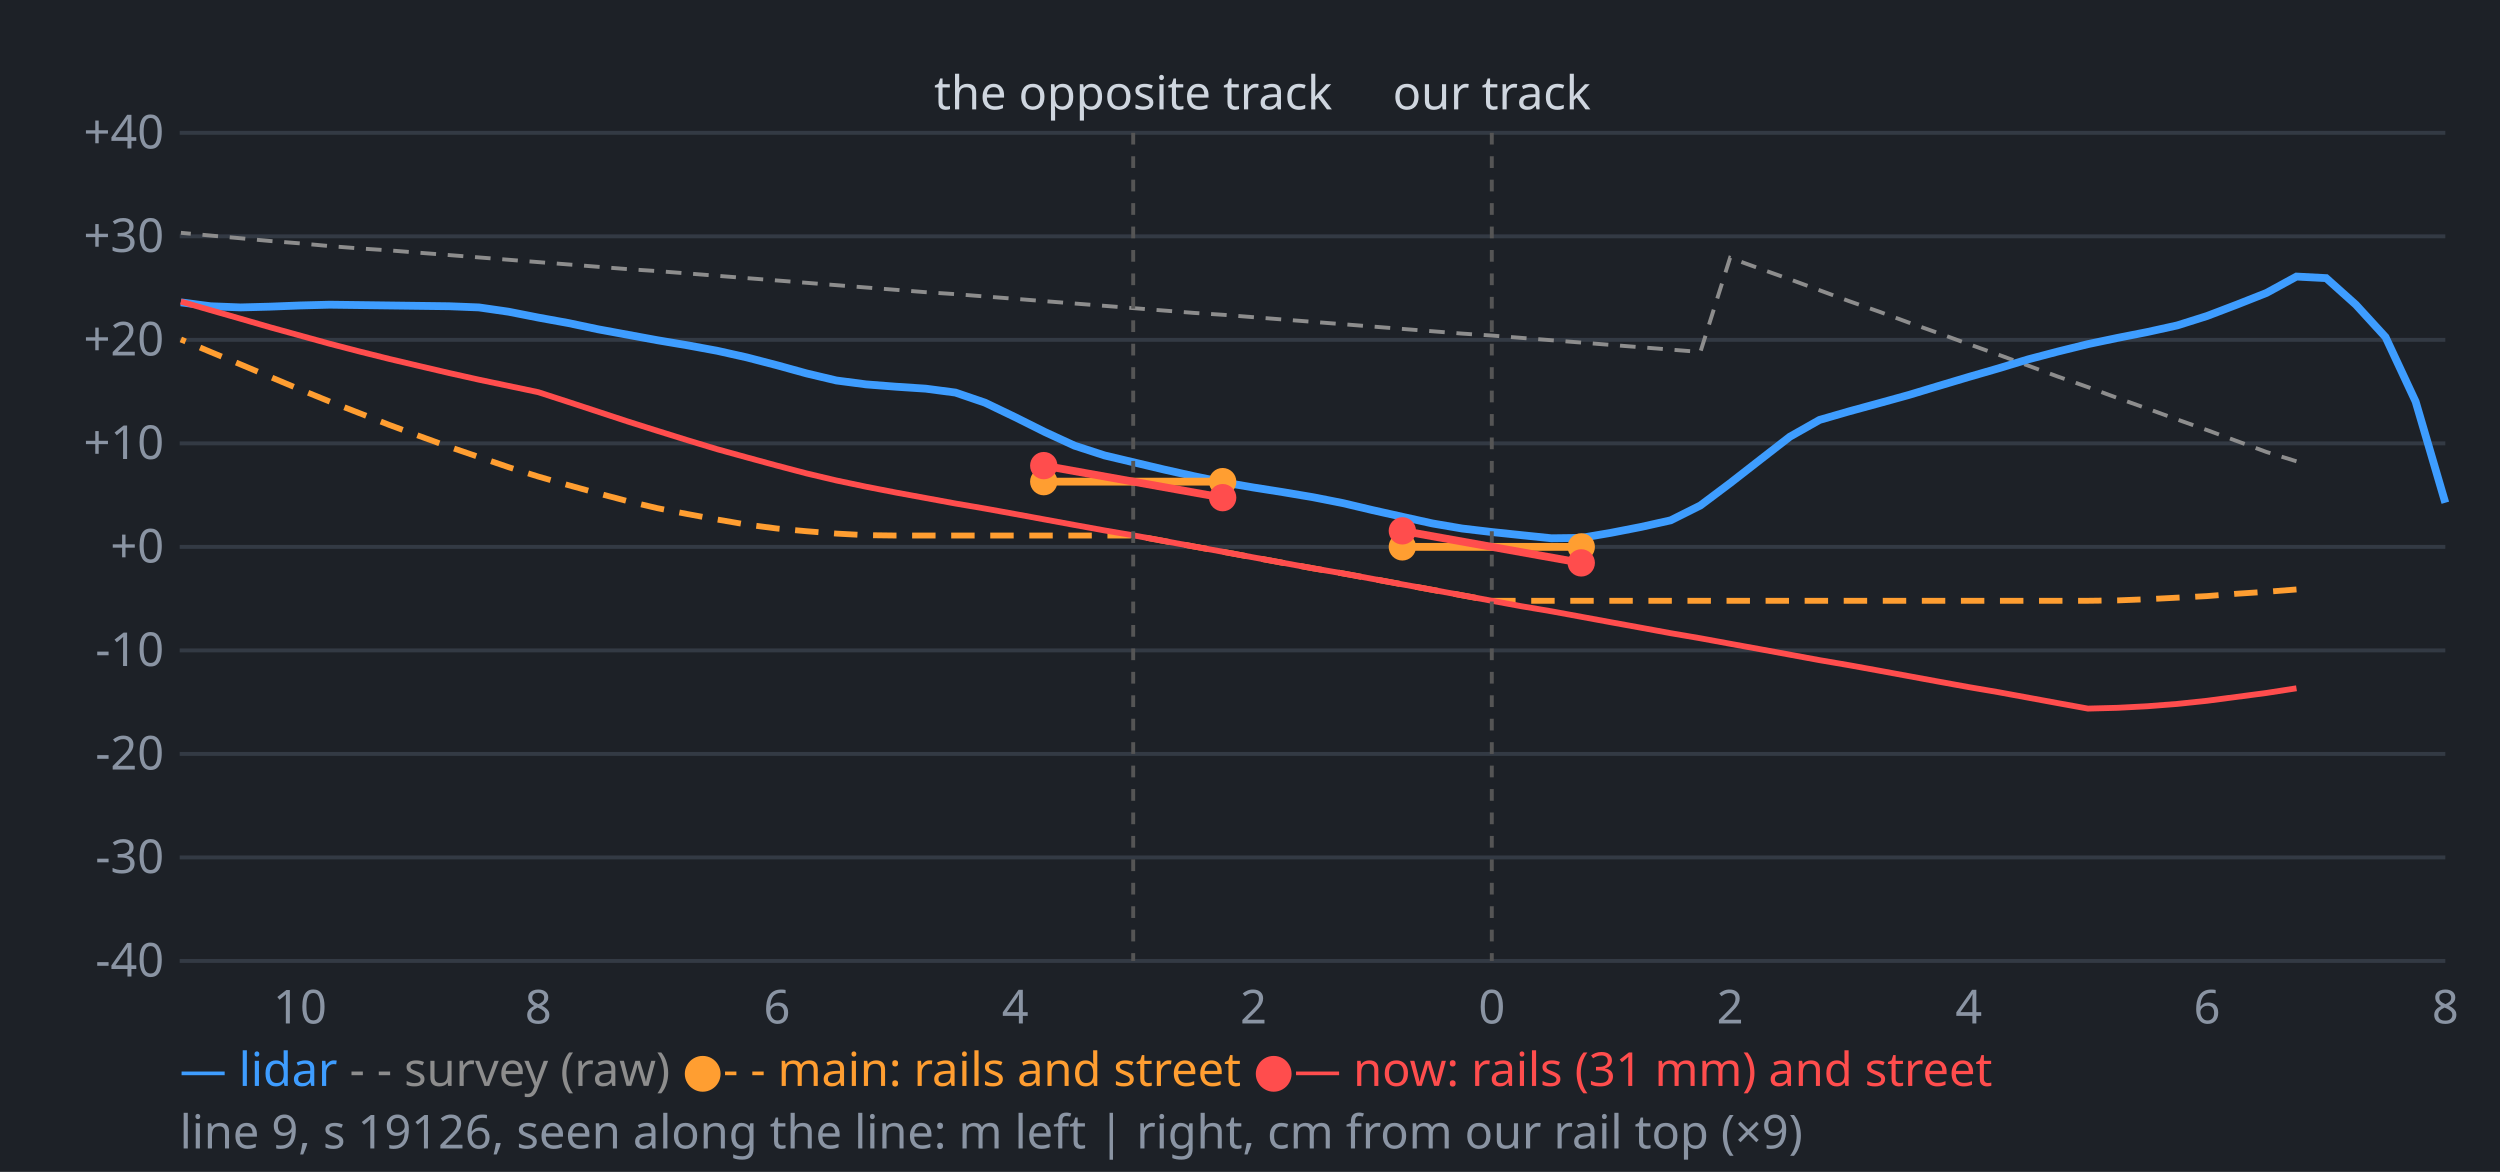
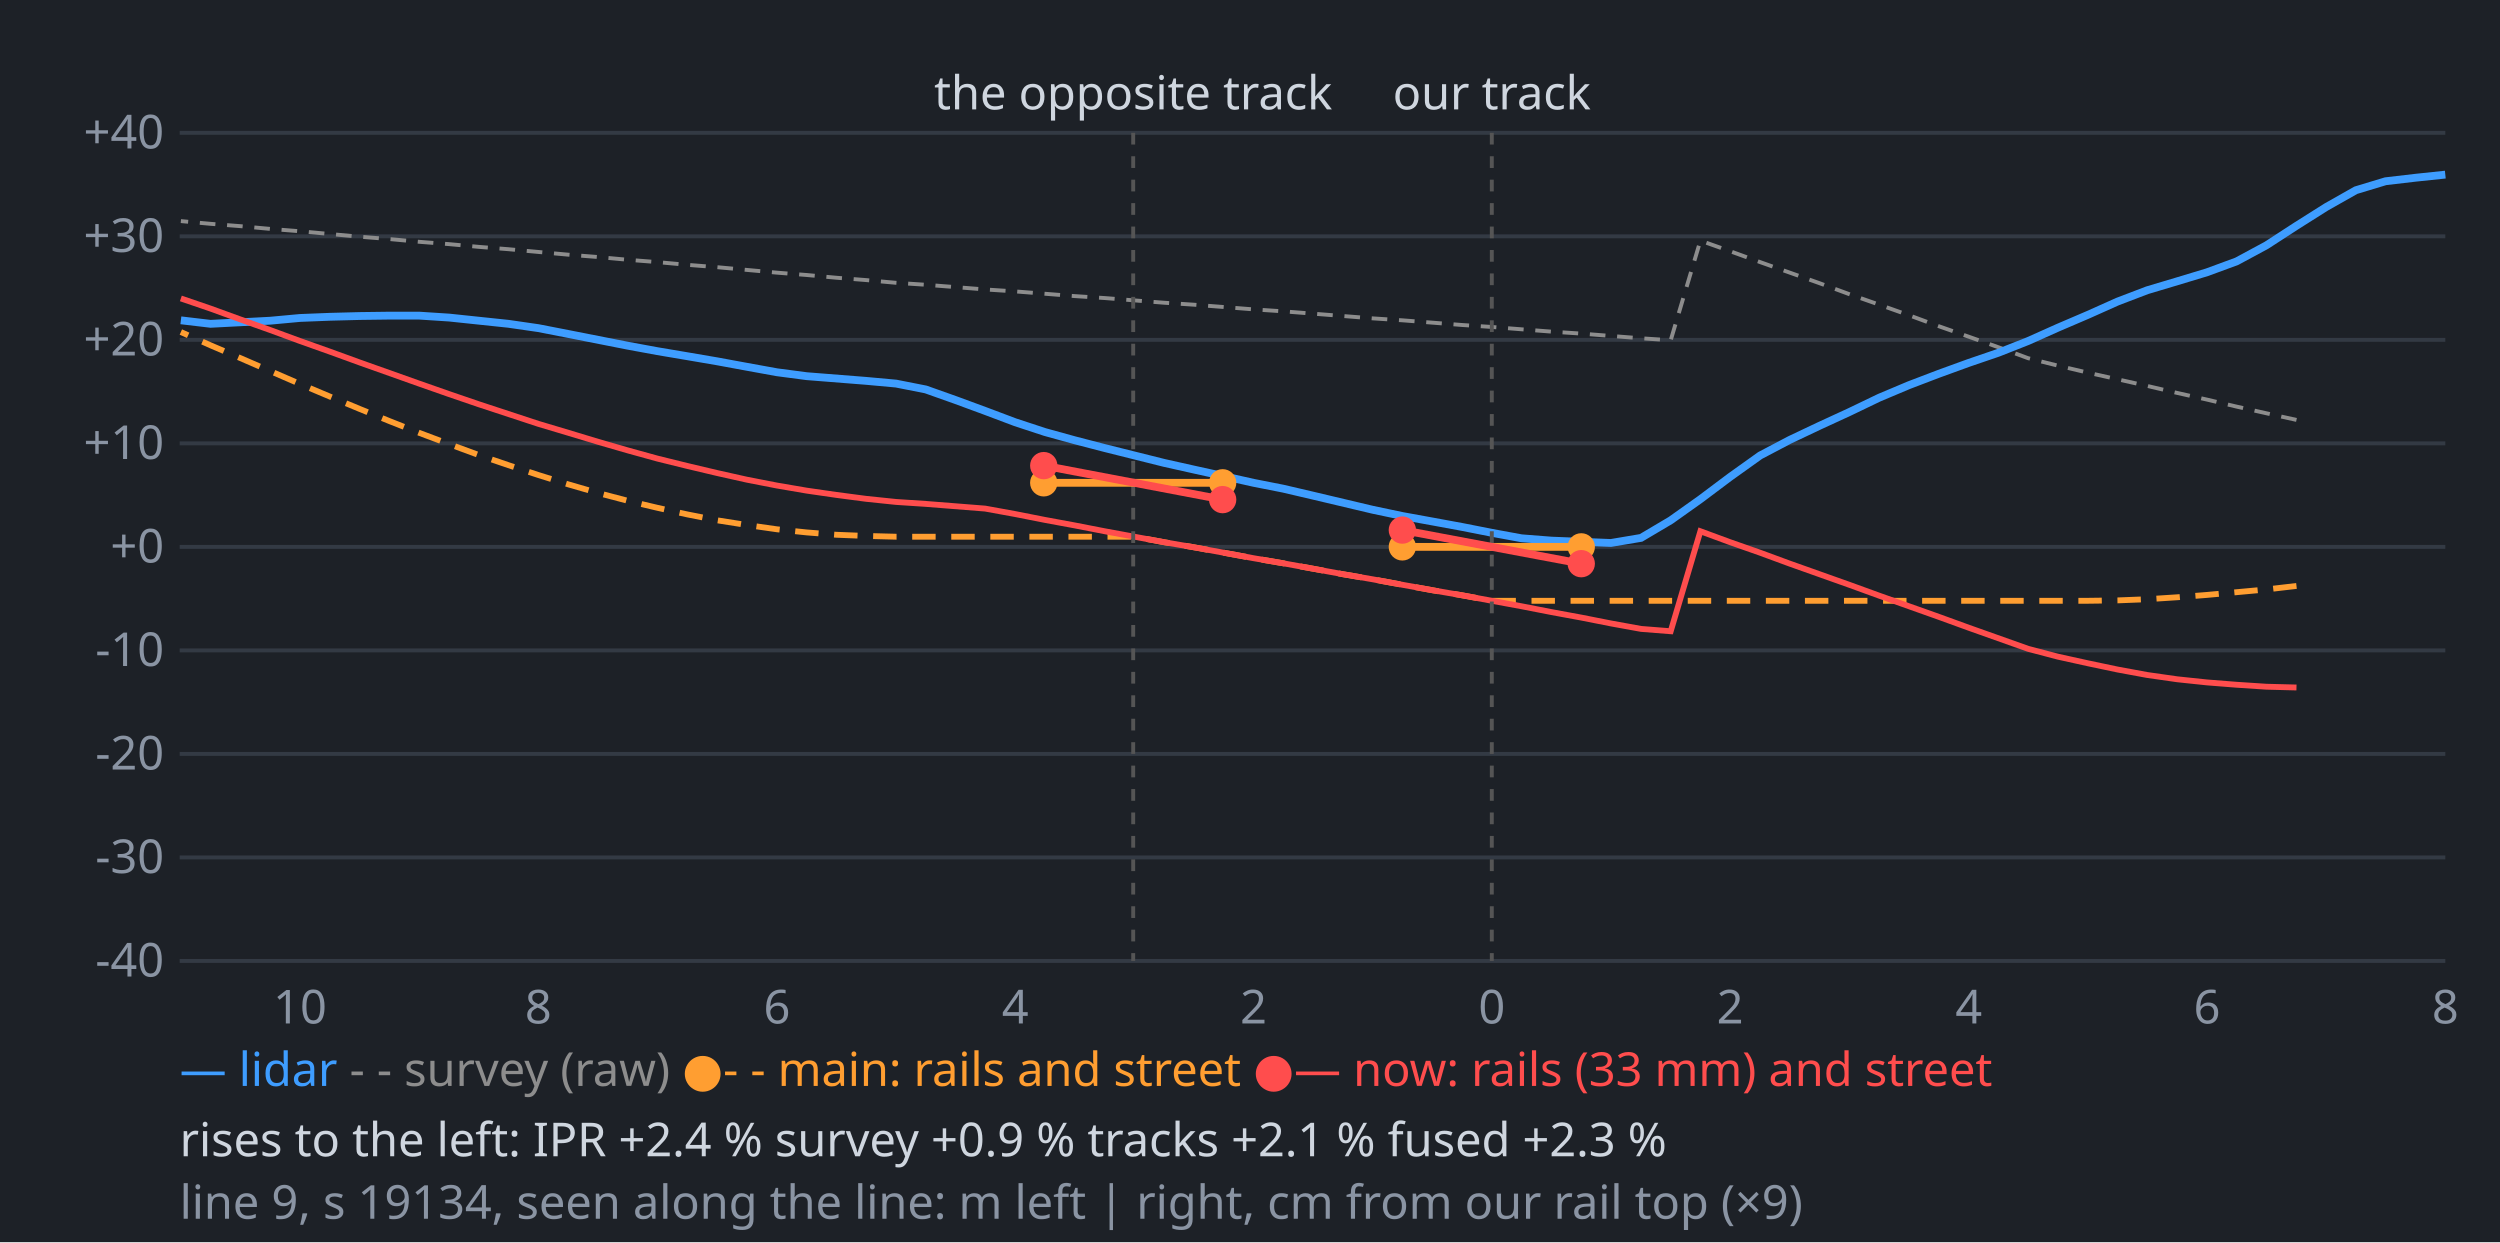
- <svg xmlns="http://www.w3.org/2000/svg" viewBox="0 0 640 300" font-family="sans-serif" font-size="12">
-   <rect width="640" height="300" fill="#1d2127" />
+ <svg xmlns="http://www.w3.org/2000/svg" viewBox="0 0 640 318" font-family="sans-serif" font-size="12">
+   <rect width="640" height="318" fill="#1d2127" />
  <line x1="46" x2="626" y1="246.0" y2="246.0" stroke="#333a44" />
  <text x="42" y="250.0" fill="#8a94a3" text-anchor="end">-40</text>
  <line x1="46" x2="626" y1="219.5" y2="219.5" stroke="#333a44" />
  <text x="42" y="223.5" fill="#8a94a3" text-anchor="end">-30</text>
  <line x1="46" x2="626" y1="193.0" y2="193.0" stroke="#333a44" />
  <text x="42" y="197.0" fill="#8a94a3" text-anchor="end">-20</text>
  <line x1="46" x2="626" y1="166.5" y2="166.5" stroke="#333a44" />
  <text x="42" y="170.5" fill="#8a94a3" text-anchor="end">-10</text>
  <line x1="46" x2="626" y1="140.0" y2="140.0" stroke="#333a44" />
  <text x="42" y="144.0" fill="#8a94a3" text-anchor="end">+0</text>
  <line x1="46" x2="626" y1="113.5" y2="113.5" stroke="#333a44" />
  <text x="42" y="117.5" fill="#8a94a3" text-anchor="end">+10</text>
  <line x1="46" x2="626" y1="87.0" y2="87.0" stroke="#333a44" />
  <text x="42" y="91.0" fill="#8a94a3" text-anchor="end">+20</text>
  <line x1="46" x2="626" y1="60.5" y2="60.5" stroke="#333a44" />
  <text x="42" y="64.5" fill="#8a94a3" text-anchor="end">+30</text>
  <line x1="46" x2="626" y1="34.0" y2="34.0" stroke="#333a44" />
  <text x="42" y="38.0" fill="#8a94a3" text-anchor="end">+40</text>
  <text x="626.0" y="262" fill="#8a94a3" text-anchor="middle">8</text>
  <text x="565.0" y="262" fill="#8a94a3" text-anchor="middle">6</text>
  <text x="504.0" y="262" fill="#8a94a3" text-anchor="middle">4</text>
  <text x="442.9" y="262" fill="#8a94a3" text-anchor="middle">2</text>
  <text x="381.9" y="262" fill="#8a94a3" text-anchor="middle">0</text>
  <text x="320.9" y="262" fill="#8a94a3" text-anchor="middle">2</text>
  <text x="259.9" y="262" fill="#8a94a3" text-anchor="middle">4</text>
  <text x="198.9" y="262" fill="#8a94a3" text-anchor="middle">6</text>
  <text x="137.8" y="262" fill="#8a94a3" text-anchor="middle">8</text>
  <text x="76.8" y="262" fill="#8a94a3" text-anchor="middle">10</text>
-   <polyline fill="none" stroke="#8d8d8d" stroke-width="1" stroke-dasharray="4 3" points="587.9,118.1 580.2,115.7 572.6,112.9 565.0,110.1 557.4,107.4 549.7,104.6 542.1,101.9 534.5,99.1 526.8,96.4 519.2,93.6 511.6,90.8 504.0,88.1 496.3,85.3 488.7,82.6 481.1,79.8 473.4,77.1 465.8,74.3 458.2,71.5 450.6,68.8 442.9,66.0 435.3,90.1 427.7,89.5 420.1,88.9 412.4,88.3 404.8,87.7 397.2,87.1 389.5,86.5 381.9,85.9 374.3,85.4 366.7,84.8 359.0,84.2 351.4,83.6 343.8,83.0 336.2,82.4 328.5,81.8 320.9,81.2 313.3,80.6 305.6,80.1 298.0,79.5 290.4,78.9 282.8,78.3 275.1,77.7 267.5,77.1 259.9,76.5 252.2,75.9 244.6,75.3 237.0,74.8 229.4,74.2 221.7,73.6 214.1,73.0 206.5,72.4 198.9,71.8 191.2,71.2 183.6,70.6 176.0,70.0 168.3,69.4 160.7,68.9 153.1,68.3 145.5,67.7 137.8,67.1 130.2,66.5 122.6,65.9 115.0,65.3 107.3,64.7 99.7,64.1 92.1,63.6 84.4,63.0 76.8,62.3 69.2,61.7 61.6,61.0 53.9,60.3 46.3,59.6" />
-   <polyline fill="none" stroke="#3e9dff" stroke-width="2" points="626.0,128.7 618.4,102.8 610.7,86.3 603.1,78.0 595.5,71.2 587.9,70.8 580.2,75.0 572.6,78.0 565.0,80.9 557.4,83.3 549.7,85.0 542.1,86.5 534.5,88.1 526.8,90.0 519.2,92.0 511.6,94.3 504.0,96.5 496.3,98.8 488.7,101.1 481.1,103.2 473.4,105.3 465.8,107.5 458.2,111.8 450.6,117.7 442.9,123.7 435.3,129.4 427.7,133.2 420.1,134.9 412.4,136.4 404.8,137.7 397.2,137.8 389.5,137.0 381.9,136.2 374.3,135.3 366.7,134.0 359.0,132.3 351.4,130.6 343.8,128.8 336.2,127.3 328.5,126.0 320.9,124.8 313.3,123.5 305.6,121.9 298.0,120.2 290.4,118.4 282.8,116.6 275.1,114.1 267.5,110.6 259.9,106.8 252.2,103.1 244.6,100.5 237.0,99.5 229.4,99.0 221.7,98.4 214.1,97.4 206.5,95.6 198.9,93.5 191.2,91.5 183.6,89.8 176.0,88.4 168.3,87.1 160.7,85.7 153.1,84.3 145.5,82.7 137.8,81.3 130.2,79.8 122.6,78.7 115.0,78.4 107.3,78.3 99.7,78.2 92.1,78.1 84.4,78.0 76.8,78.2 69.2,78.5 61.6,78.7 53.9,78.4 46.3,77.4" />
-   <polyline fill="none" stroke="#ff9e31" stroke-width="1.5" stroke-dasharray="6 4" points="587.9,150.9 580.2,151.5 572.6,152.0 565.0,152.6 557.4,153.0 549.7,153.4 542.1,153.7 534.5,153.8 526.8,153.8 519.2,153.8 511.6,153.8 504.0,153.8 496.3,153.8 488.7,153.8 481.1,153.8 473.4,153.8 465.8,153.8 458.2,153.8 450.6,153.8 442.9,153.8 435.3,153.8 427.7,153.8 420.1,153.8 412.4,153.8 404.8,153.8 397.2,153.8 389.5,153.8 381.9,153.8 374.3,152.4 366.7,151.0 359.0,149.6 351.4,148.2 343.8,146.8 336.2,145.5 328.5,144.1 320.9,142.7 313.3,141.3 305.6,139.9 298.0,138.5 290.4,137.1 282.8,137.1 275.1,137.1 267.5,137.1 259.9,137.1 252.2,137.1 244.6,137.1 237.0,137.1 229.4,137.1 221.7,137.0 214.1,136.6 206.5,136.0 198.9,135.3 191.2,134.3 183.6,133.0 176.0,131.6 168.3,130.1 160.7,128.3 153.1,126.3 145.5,124.2 137.8,122.0 130.2,119.6 122.6,117.0 115.0,114.4 107.3,111.6 99.7,108.8 92.1,105.8 84.4,102.8 76.8,99.7 69.2,96.5 61.6,93.3 53.9,90.1 46.3,86.9" />
-   <polyline fill="none" stroke="#ff4d4d" stroke-width="1.5" points="587.9,176.2 580.2,177.4 572.6,178.4 565.0,179.4 557.4,180.2 549.7,180.8 542.1,181.2 534.5,181.4 526.8,180.0 519.2,178.6 511.6,177.2 504.0,175.9 496.3,174.5 488.7,173.1 481.1,171.7 473.4,170.3 465.8,169.0 458.2,167.6 450.6,166.2 442.9,164.8 435.3,163.4 427.7,162.1 420.1,160.7 412.4,159.3 404.8,157.9 397.2,156.5 389.5,155.2 381.9,153.8 374.3,152.4 366.7,151.0 359.0,149.6 351.4,148.2 343.8,146.8 336.2,145.5 328.5,144.1 320.9,142.7 313.3,141.3 305.6,139.9 298.0,138.5 290.4,137.1 282.8,135.8 275.1,134.4 267.5,133.0 259.9,131.6 252.2,130.2 244.6,128.9 237.0,127.5 229.4,126.1 221.7,124.6 214.1,123.0 206.5,121.2 198.9,119.2 191.2,117.1 183.6,115.0 176.0,112.7 168.3,110.3 160.7,107.9 153.1,105.4 145.5,102.9 137.8,100.4 130.2,98.8 122.6,97.2 115.0,95.5 107.3,93.7 99.7,91.9 92.1,90.0 84.4,88.0 76.8,85.9 69.2,83.8 61.6,81.6 53.9,79.4 46.3,77.2" />
+   <polyline fill="none" stroke="#8d8d8d" stroke-width="1" stroke-dasharray="4 3" points="587.9,107.5 580.2,105.8 572.6,104.1 565.0,102.3 557.4,100.6 549.7,98.8 542.1,97.1 534.5,95.4 526.8,93.6 519.2,91.7 511.6,88.9 504.0,86.2 496.3,83.5 488.7,80.7 481.1,78.0 473.4,75.3 465.8,72.5 458.2,69.8 450.6,67.1 442.9,64.3 435.3,61.6 427.7,87.1 420.1,86.6 412.4,86.0 404.8,85.4 397.2,84.9 389.5,84.3 381.9,83.7 374.3,83.2 366.7,82.6 359.0,82.0 351.4,81.5 343.8,80.9 336.2,80.3 328.5,79.7 320.9,79.2 313.3,78.6 305.6,78.0 298.0,77.5 290.4,76.9 282.8,76.3 275.1,75.8 267.5,75.2 259.9,74.6 252.2,74.1 244.6,73.5 237.0,72.9 229.4,72.4 221.7,71.7 214.1,71.1 206.5,70.4 198.9,69.8 191.2,69.1 183.6,68.4 176.0,67.8 168.3,67.1 160.7,66.5 153.1,65.8 145.5,65.2 137.8,64.5 130.2,63.8 122.6,63.2 115.0,62.5 107.3,61.9 99.7,61.2 92.1,60.6 84.4,59.9 76.8,59.2 69.2,58.6 61.6,57.9 53.9,57.3 46.3,56.6" />
+   <polyline fill="none" stroke="#3e9dff" stroke-width="2" points="626.0,44.7 618.4,45.5 610.7,46.4 603.1,48.7 595.5,53.0 587.9,57.8 580.2,62.8 572.6,66.9 565.0,69.7 557.4,72.0 549.7,74.3 542.1,77.2 534.5,80.6 526.8,83.9 519.2,87.3 511.6,90.3 504.0,92.9 496.3,95.7 488.7,98.6 481.1,101.8 473.4,105.5 465.8,109.0 458.2,112.6 450.6,116.6 442.9,122.1 435.3,127.8 427.7,133.2 420.1,137.7 412.4,139.0 404.8,138.7 397.2,138.4 389.5,137.8 381.9,136.4 374.3,134.9 366.7,133.5 359.0,132.1 351.4,130.5 343.8,128.7 336.2,126.9 328.5,125.1 320.9,123.6 313.3,121.9 305.6,120.2 298.0,118.5 290.4,116.6 282.8,114.7 275.1,112.7 267.5,110.6 259.9,108.1 252.2,105.2 244.6,102.4 237.0,99.7 229.4,98.2 221.7,97.5 214.1,96.9 206.5,96.3 198.9,95.3 191.2,93.9 183.6,92.5 176.0,91.2 168.3,89.9 160.7,88.5 153.1,87.0 145.5,85.5 137.8,84.0 130.2,82.9 122.6,82.1 115.0,81.3 107.3,80.8 99.7,80.8 92.1,80.9 84.4,81.1 76.8,81.4 69.2,82.1 61.6,82.5 53.9,82.9 46.3,82.0" />
+   <polyline fill="none" stroke="#ff9e31" stroke-width="1.5" stroke-dasharray="6 4" points="587.9,150.0 580.2,150.9 572.6,151.6 565.0,152.3 557.4,152.9 549.7,153.4 542.1,153.7 534.5,153.8 526.8,153.8 519.2,153.8 511.6,153.8 504.0,153.8 496.3,153.8 488.7,153.8 481.1,153.8 473.4,153.8 465.8,153.8 458.2,153.8 450.6,153.8 442.9,153.8 435.3,153.8 427.7,153.8 420.1,153.8 412.4,153.8 404.8,153.8 397.2,153.8 389.5,153.8 381.9,153.8 374.3,152.4 366.7,151.1 359.0,149.7 351.4,148.3 343.8,147.0 336.2,145.6 328.5,144.2 320.9,142.9 313.3,141.5 305.6,140.1 298.0,138.8 290.4,137.4 282.8,137.4 275.1,137.4 267.5,137.4 259.9,137.4 252.2,137.4 244.6,137.4 237.0,137.4 229.4,137.4 221.7,137.2 214.1,136.9 206.5,136.3 198.9,135.5 191.2,134.4 183.6,133.2 176.0,131.7 168.3,130.0 160.7,128.2 153.1,126.2 145.5,124.0 137.8,121.6 130.2,119.1 122.6,116.5 115.0,113.7 107.3,110.8 99.7,107.8 92.1,104.7 84.4,101.5 76.8,98.3 69.2,95.0 61.6,91.7 53.9,88.4 46.3,85.0" />
+   <polyline fill="none" stroke="#ff4d4d" stroke-width="1.5" points="587.9,176.0 580.2,175.8 572.6,175.3 565.0,174.7 557.4,173.9 549.7,172.8 542.1,171.4 534.5,169.8 526.8,168.1 519.2,166.1 511.6,163.4 504.0,160.7 496.3,157.9 488.7,155.2 481.1,152.5 473.4,149.7 465.8,147.0 458.2,144.3 450.6,141.5 442.9,138.8 435.3,136.0 427.7,161.6 420.1,161.0 412.4,159.6 404.8,158.1 397.2,156.7 389.5,155.2 381.9,153.8 374.3,152.4 366.7,151.1 359.0,149.7 351.4,148.3 343.8,147.0 336.2,145.6 328.5,144.2 320.9,142.9 313.3,141.5 305.6,140.1 298.0,138.8 290.4,137.4 282.8,136.0 275.1,134.5 267.5,133.1 259.9,131.6 252.2,130.2 244.6,129.6 237.0,129.0 229.4,128.5 221.7,127.7 214.1,126.7 206.5,125.6 198.9,124.3 191.2,122.8 183.6,121.1 176.0,119.3 168.3,117.4 160.7,115.3 153.1,113.1 145.5,110.8 137.8,108.5 130.2,106.0 122.6,103.5 115.0,100.9 107.3,98.2 99.7,95.5 92.1,92.8 84.4,90.0 76.8,87.3 69.2,84.5 61.6,81.8 53.9,79.0 46.3,76.4" />
  <line x1="381.9" x2="381.9" y1="34" y2="246" stroke="#555" stroke-dasharray="3 3" />
  <text x="381.9" y="28" fill="#cfd6df" text-anchor="middle">our track</text>
  <line x1="359.0" y1="140.0" x2="404.8" y2="140.0" stroke="#ff9e31" stroke-width="2" />
  <circle cx="359.0" cy="140.0" r="3.5" fill="#ff9e31" />
  <circle cx="404.8" cy="140.0" r="3.5" fill="#ff9e31" />
-   <line x1="359.0" y1="135.9" x2="404.8" y2="144.1" stroke="#ff4d4d" stroke-width="2" />
-   <circle cx="359.0" cy="135.9" r="3.5" fill="#ff4d4d" />
-   <circle cx="404.8" cy="144.1" r="3.5" fill="#ff4d4d" />
+   <line x1="359.0" y1="135.7" x2="404.8" y2="144.3" stroke="#ff4d4d" stroke-width="2" />
+   <circle cx="359.0" cy="135.7" r="3.5" fill="#ff4d4d" />
+   <circle cx="404.8" cy="144.3" r="3.5" fill="#ff4d4d" />
  <line x1="290.1" x2="290.1" y1="34" y2="246" stroke="#555" stroke-dasharray="3 3" />
  <text x="290.1" y="28" fill="#cfd6df" text-anchor="middle">the opposite track</text>
-   <line x1="267.2" y1="123.3" x2="313.0" y2="123.3" stroke="#ff9e31" stroke-width="2" />
-   <circle cx="267.2" cy="123.3" r="3.5" fill="#ff9e31" />
-   <circle cx="313.0" cy="123.3" r="3.5" fill="#ff9e31" />
-   <line x1="267.2" y1="119.2" x2="313.0" y2="127.4" stroke="#ff4d4d" stroke-width="2" />
+   <line x1="267.2" y1="123.6" x2="313.0" y2="123.6" stroke="#ff9e31" stroke-width="2" />
+   <circle cx="267.2" cy="123.6" r="3.5" fill="#ff9e31" />
+   <circle cx="313.0" cy="123.6" r="3.5" fill="#ff9e31" />
+   <line x1="267.2" y1="119.2" x2="313.0" y2="127.9" stroke="#ff4d4d" stroke-width="2" />
  <circle cx="267.2" cy="119.2" r="3.5" fill="#ff4d4d" />
-   <circle cx="313.0" cy="127.4" r="3.5" fill="#ff4d4d" />
+   <circle cx="313.0" cy="127.9" r="3.5" fill="#ff4d4d" />
  <text x="46" y="278" fill="#cfd6df">
    <tspan fill="#3e9dff">— lidar</tspan>
    <tspan fill="#8d8d8d">- - survey (raw)</tspan>
    <tspan fill="#ff9e31">●- - main: rails and street</tspan>
-     <tspan fill="#ff4d4d">●— now: rails (31 mm) and street</tspan>
+     <tspan fill="#ff4d4d">●— now: rails (33 mm) and street</tspan>
  </text>
-   <text x="46" y="294" fill="#8a94a3">line 9, s 19126, seen along the line: m left | right, cm from our rail top (×9)</text>
+   <text x="46" y="312" fill="#8a94a3">line 9, s 19134, seen along the line: m left | right, cm from our rail top (×9)</text>
+   <text x="46" y="296" fill="#cfd6df">rises to the left: IPR +2.4 %  survey +0.9 %  tracks +2.1 %  fused +2.3 %</text>
</svg>
